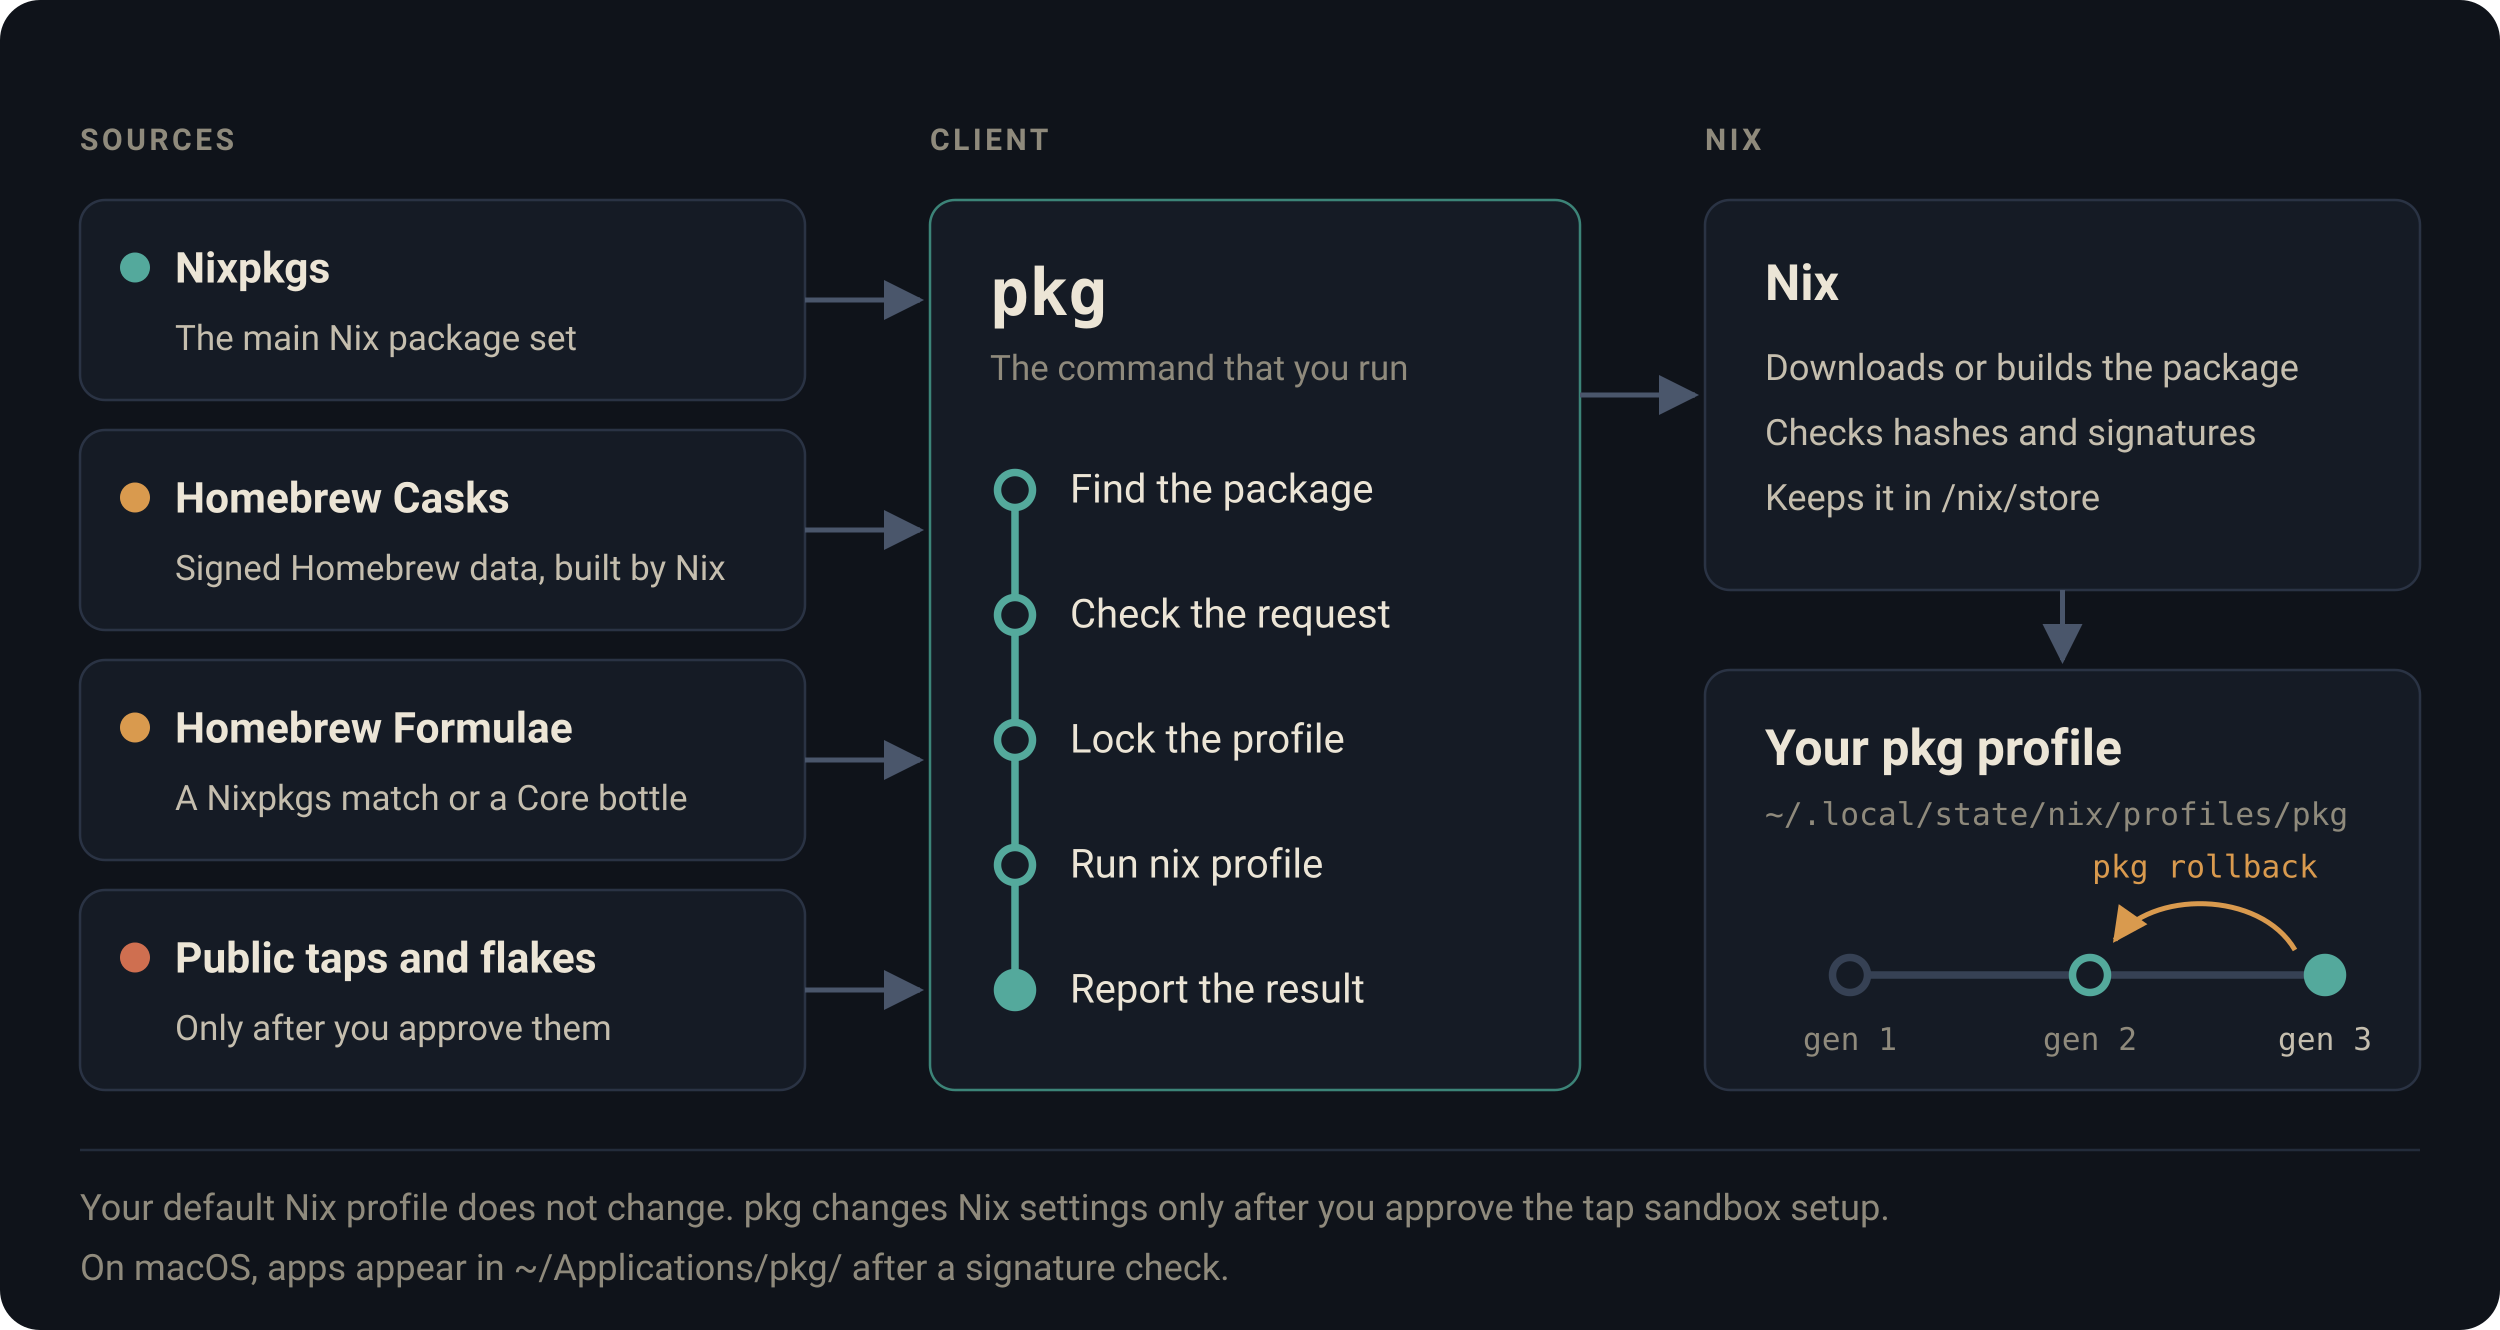
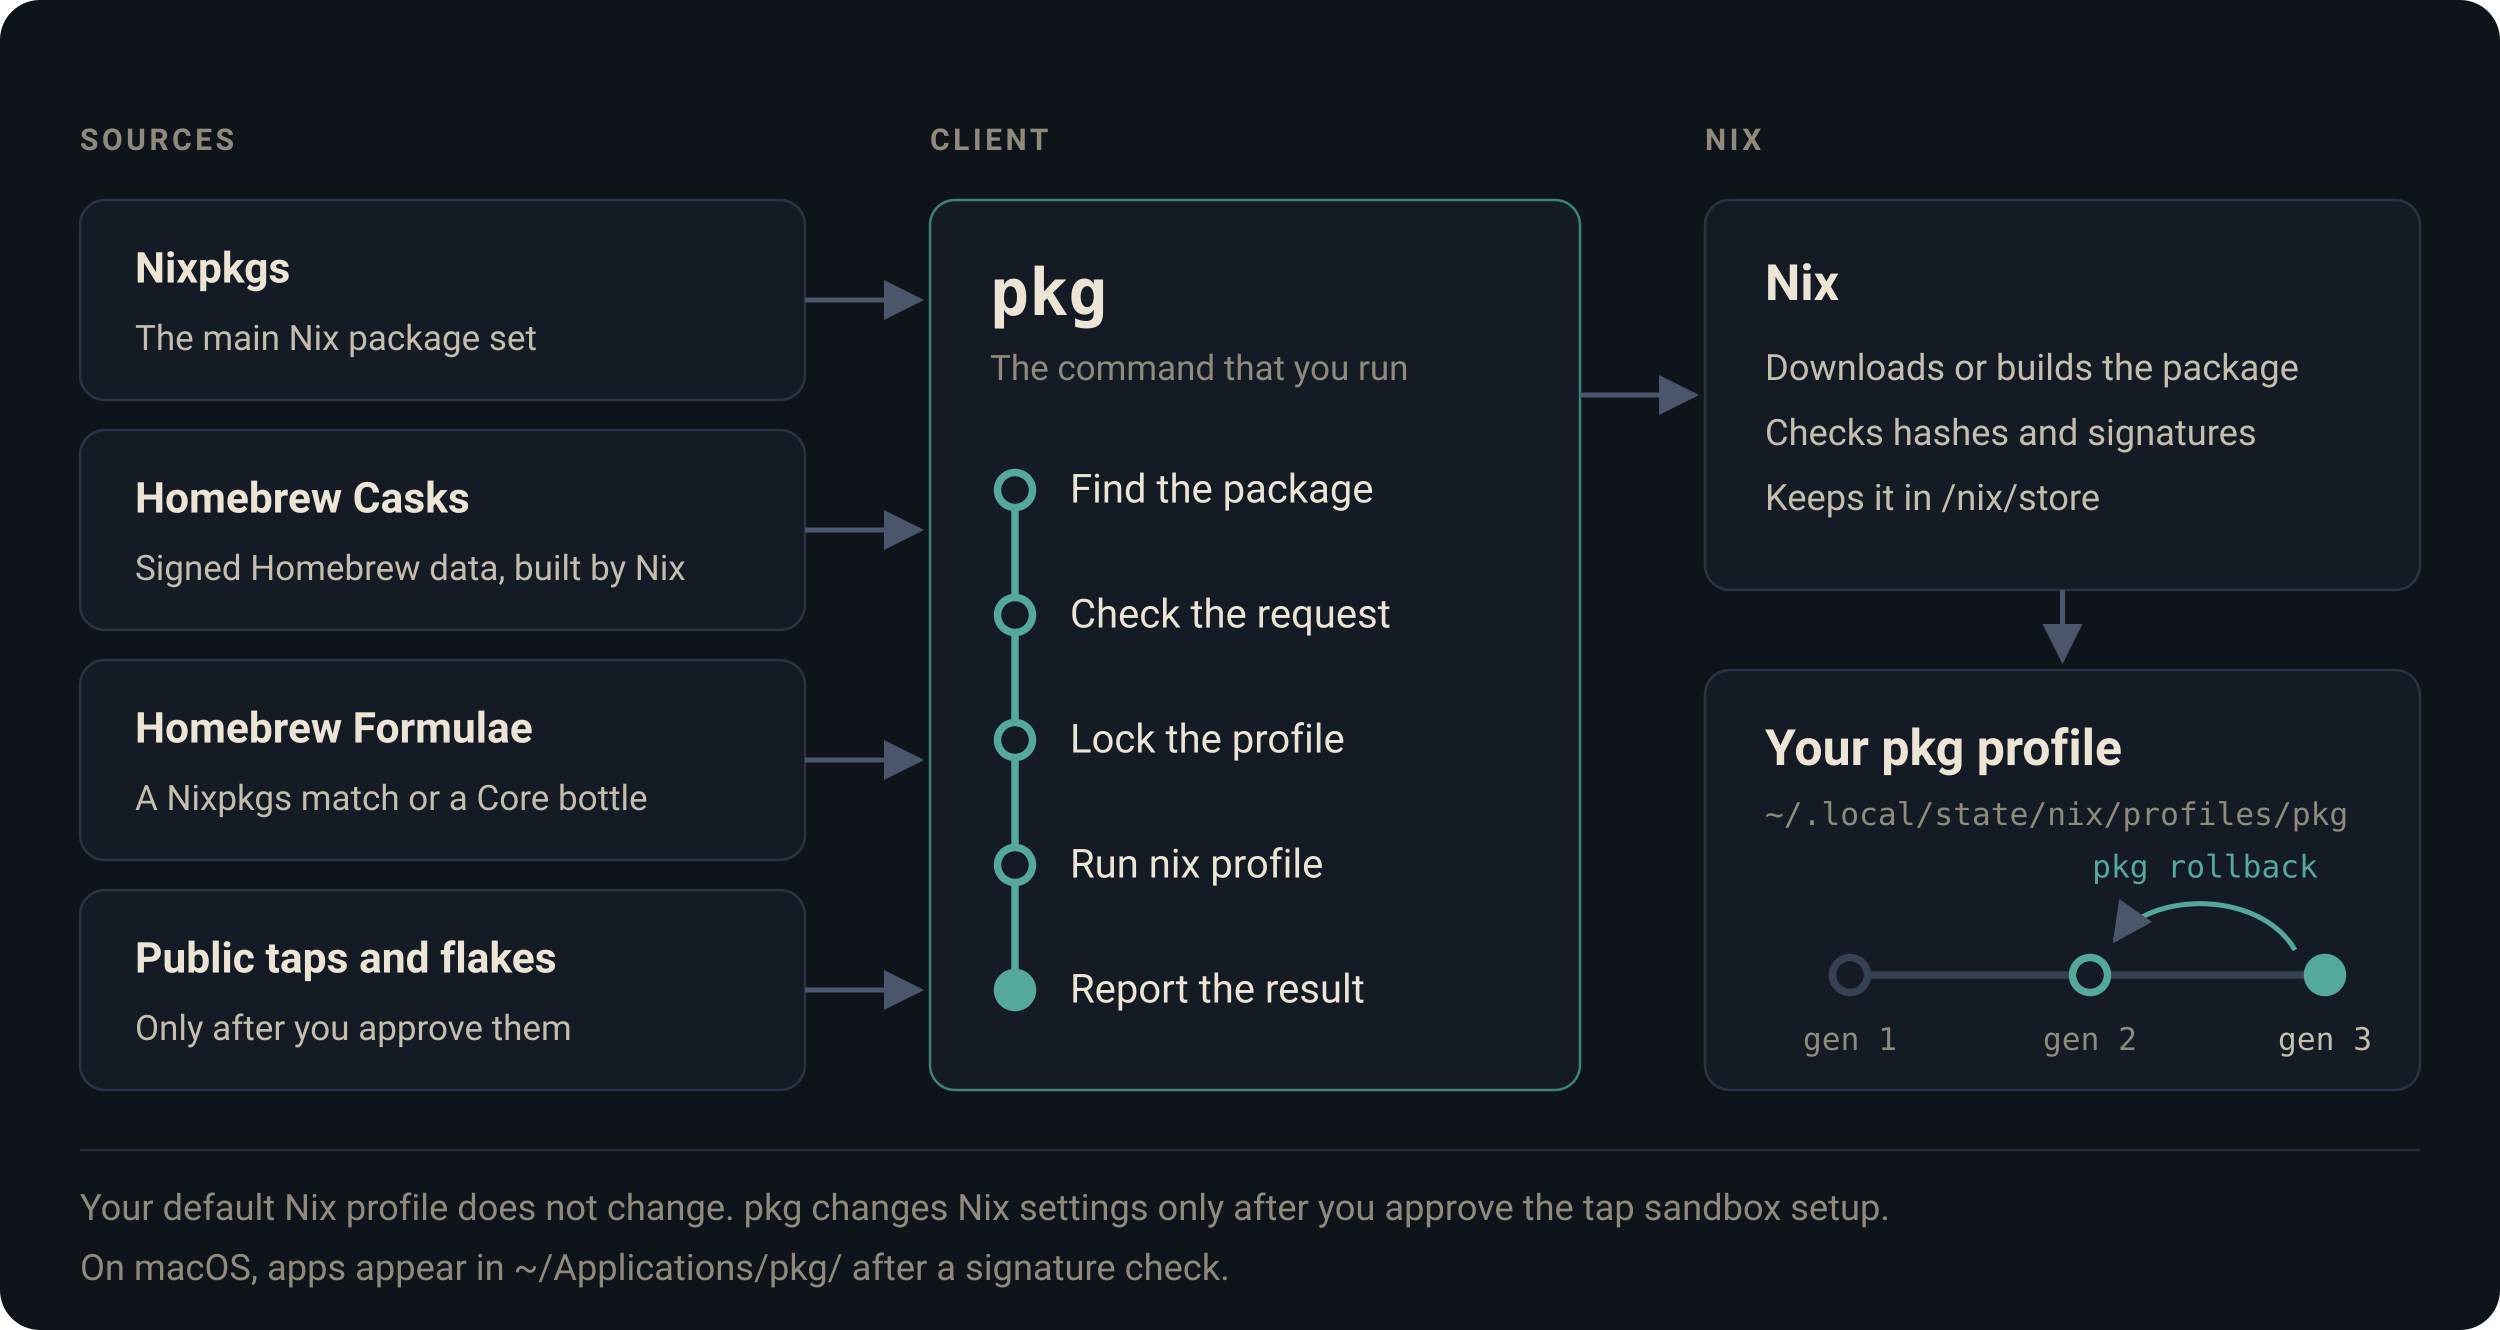
<svg xmlns="http://www.w3.org/2000/svg" width="1000" height="532" viewBox="0 0 1000 532" role="img" aria-labelledby="title desc">
  <defs>
    <marker id="arrow" viewBox="0 0 10 10" refX="9" refY="5" markerWidth="8" markerHeight="8" orient="auto-start-reverse">
      <path d="M0 0 L10 5 L0 10 z" fill="#4a566b" />
-     </marker>
-     <marker id="arrow-amber" viewBox="0 0 10 10" refX="9" refY="5" markerWidth="7" markerHeight="7" orient="auto-start-reverse">
-       <path d="M0 0 L10 5 L0 10 z" fill="#d99a4e" />
    </marker>
  </defs>
  <rect width="1000" height="532" rx="16" fill="#0f131a" />
  <g font-family="-apple-system, BlinkMacSystemFont, 'Segoe UI', Roboto, Helvetica, Arial, sans-serif">
    <g font-size="12" font-weight="600" letter-spacing="1.4" fill="#8f8a7c">
      <text x="32" y="60">SOURCES</text>
      <text x="372" y="60">CLIENT</text>
      <text x="682" y="60">NIX</text>
    </g>
    <g>
      <rect x="32" y="80" width="290" height="80" rx="10" fill="#151b25" stroke="#2a3344" />
-       <circle cx="54" cy="107" r="6" fill="#54a99c" />
-       <text x="70" y="113" font-size="17" font-weight="600" fill="#ece5d6">Nixpkgs</text>
-       <text x="70" y="140" font-size="14" fill="#c5beae">The main Nix package set</text>
+       <text x="54" y="113" font-size="17" font-weight="600" fill="#ece5d6">Nixpkgs</text>
+       <text x="54" y="140" font-size="14" fill="#c5beae">The main Nix package set</text>
      <rect x="32" y="172" width="290" height="80" rx="10" fill="#151b25" stroke="#2a3344" />
-       <circle cx="54" cy="199" r="6" fill="#d99a4e" />
-       <text x="70" y="205" font-size="17" font-weight="600" fill="#ece5d6">Homebrew Casks</text>
-       <text x="70" y="232" font-size="14" fill="#c5beae">Signed Homebrew data, built by Nix</text>
+       <text x="54" y="205" font-size="17" font-weight="600" fill="#ece5d6">Homebrew Casks</text>
+       <text x="54" y="232" font-size="14" fill="#c5beae">Signed Homebrew data, built by Nix</text>
      <rect x="32" y="264" width="290" height="80" rx="10" fill="#151b25" stroke="#2a3344" />
-       <circle cx="54" cy="291" r="6" fill="#d99a4e" />
-       <text x="70" y="297" font-size="17" font-weight="600" fill="#ece5d6">Homebrew Formulae</text>
-       <text x="70" y="324" font-size="14" fill="#c5beae">A Nixpkgs match or a Core bottle</text>
+       <text x="54" y="297" font-size="17" font-weight="600" fill="#ece5d6">Homebrew Formulae</text>
+       <text x="54" y="324" font-size="14" fill="#c5beae">A Nixpkgs match or a Core bottle</text>
      <rect x="32" y="356" width="290" height="80" rx="10" fill="#151b25" stroke="#2a3344" />
-       <circle cx="54" cy="383" r="6" fill="#cf6f50" />
-       <text x="70" y="389" font-size="17" font-weight="600" fill="#ece5d6">Public taps and flakes</text>
-       <text x="70" y="416" font-size="14" fill="#c5beae">Only after you approve them</text>
+       <text x="54" y="389" font-size="17" font-weight="600" fill="#ece5d6">Public taps and flakes</text>
+       <text x="54" y="416" font-size="14" fill="#c5beae">Only after you approve them</text>
    </g>
    <g stroke="#4a566b" stroke-width="2" marker-end="url(#arrow)">
      <line x1="322" y1="120" x2="368" y2="120" />
      <line x1="322" y1="212" x2="368" y2="212" />
      <line x1="322" y1="304" x2="368" y2="304" />
      <line x1="322" y1="396" x2="368" y2="396" />
    </g>
    <rect x="372" y="80" width="260" height="356" rx="10" fill="#151b25" stroke="#3c8478" />
    <text x="396" y="126" font-family="ui-monospace, SFMono-Regular, 'SF Mono', Menlo, Consolas, monospace" font-size="26" font-weight="700" fill="#ece5d6">pkg</text>
    <text x="396" y="152" font-size="14" fill="#8f8a7c">The command that you run</text>
    <line x1="406" y1="196" x2="406" y2="396" stroke="#54a99c" stroke-width="3" />
    <g fill="#151b25" stroke="#54a99c" stroke-width="3">
      <circle cx="406" cy="196" r="7" />
      <circle cx="406" cy="246" r="7" />
      <circle cx="406" cy="296" r="7" />
      <circle cx="406" cy="346" r="7" />
      <circle cx="406" cy="396" r="7" fill="#54a99c" />
    </g>
    <g font-size="16" fill="#ece5d6">
      <text x="428" y="201">Find the package</text>
      <text x="428" y="251">Check the request</text>
      <text x="428" y="301">Lock the profile</text>
      <text x="428" y="351">Run nix profile</text>
      <text x="428" y="401">Report the result</text>
    </g>
    <line x1="632" y1="158" x2="678" y2="158" stroke="#4a566b" stroke-width="2" marker-end="url(#arrow)" />
    <rect x="682" y="80" width="286" height="156" rx="10" fill="#151b25" stroke="#2a3344" />
    <text x="706" y="120" font-size="20" font-weight="600" fill="#ece5d6">Nix</text>
    <g font-size="14.5" fill="#c5beae">
      <text x="706" y="152">Downloads or builds the package</text>
      <text x="706" y="178">Checks hashes and signatures</text>
      <text x="706" y="204">Keeps it in /nix/store</text>
    </g>
    <line x1="825" y1="236" x2="825" y2="264" stroke="#4a566b" stroke-width="2" marker-end="url(#arrow)" />
    <rect x="682" y="268" width="286" height="168" rx="10" fill="#151b25" stroke="#2a3344" />
    <text x="706" y="306" font-size="20" font-weight="600" fill="#ece5d6">Your pkg profile</text>
    <text x="706" y="330" font-family="ui-monospace, SFMono-Regular, 'SF Mono', Menlo, Consolas, monospace" font-size="12.5" fill="#8f8a7c">~/.local/state/nix/profiles/pkg</text>
-     <path d="M918 380 C 904 356, 860 356, 846 376" fill="none" stroke="#d99a4e" stroke-width="2" marker-end="url(#arrow-amber)" />
-     <text x="882" y="351" text-anchor="middle" font-family="ui-monospace, SFMono-Regular, 'SF Mono', Menlo, Consolas, monospace" font-size="12.5" fill="#d99a4e">pkg rollback</text>
+     <path d="M918 380 C 904 356, 860 356, 846 376" fill="none" stroke="#54a99c" stroke-width="2" marker-end="url(#arrow)" />
+     <text x="882" y="351" text-anchor="middle" font-family="ui-monospace, SFMono-Regular, 'SF Mono', Menlo, Consolas, monospace" font-size="12.5" fill="#54a99c">pkg rollback</text>
    <line x1="740" y1="390" x2="930" y2="390" stroke="#364154" stroke-width="3" />
    <g stroke-width="3">
      <circle cx="740" cy="390" r="7" fill="#151b25" stroke="#364154" />
      <circle cx="836" cy="390" r="7" fill="#151b25" stroke="#54a99c" />
      <circle cx="930" cy="390" r="7" fill="#54a99c" stroke="#54a99c" />
    </g>
    <g font-family="ui-monospace, SFMono-Regular, 'SF Mono', Menlo, Consolas, monospace" font-size="12.5" fill="#8f8a7c" text-anchor="middle">
      <text x="740" y="420">gen 1</text>
      <text x="836" y="420">gen 2</text>
      <text x="930" y="420" fill="#c5beae">gen 3</text>
    </g>
    <line x1="32" y1="460" x2="968" y2="460" stroke="#232c3b" />
    <g font-size="14.5" fill="#8f8a7c">
      <text x="32" y="488">Your default Nix profile does not change. pkg changes Nix settings only after you approve the tap sandbox setup.</text>
      <text x="32" y="512">On macOS, apps appear in ~/Applications/pkg/ after a signature check.</text>
    </g>
  </g>
</svg>
